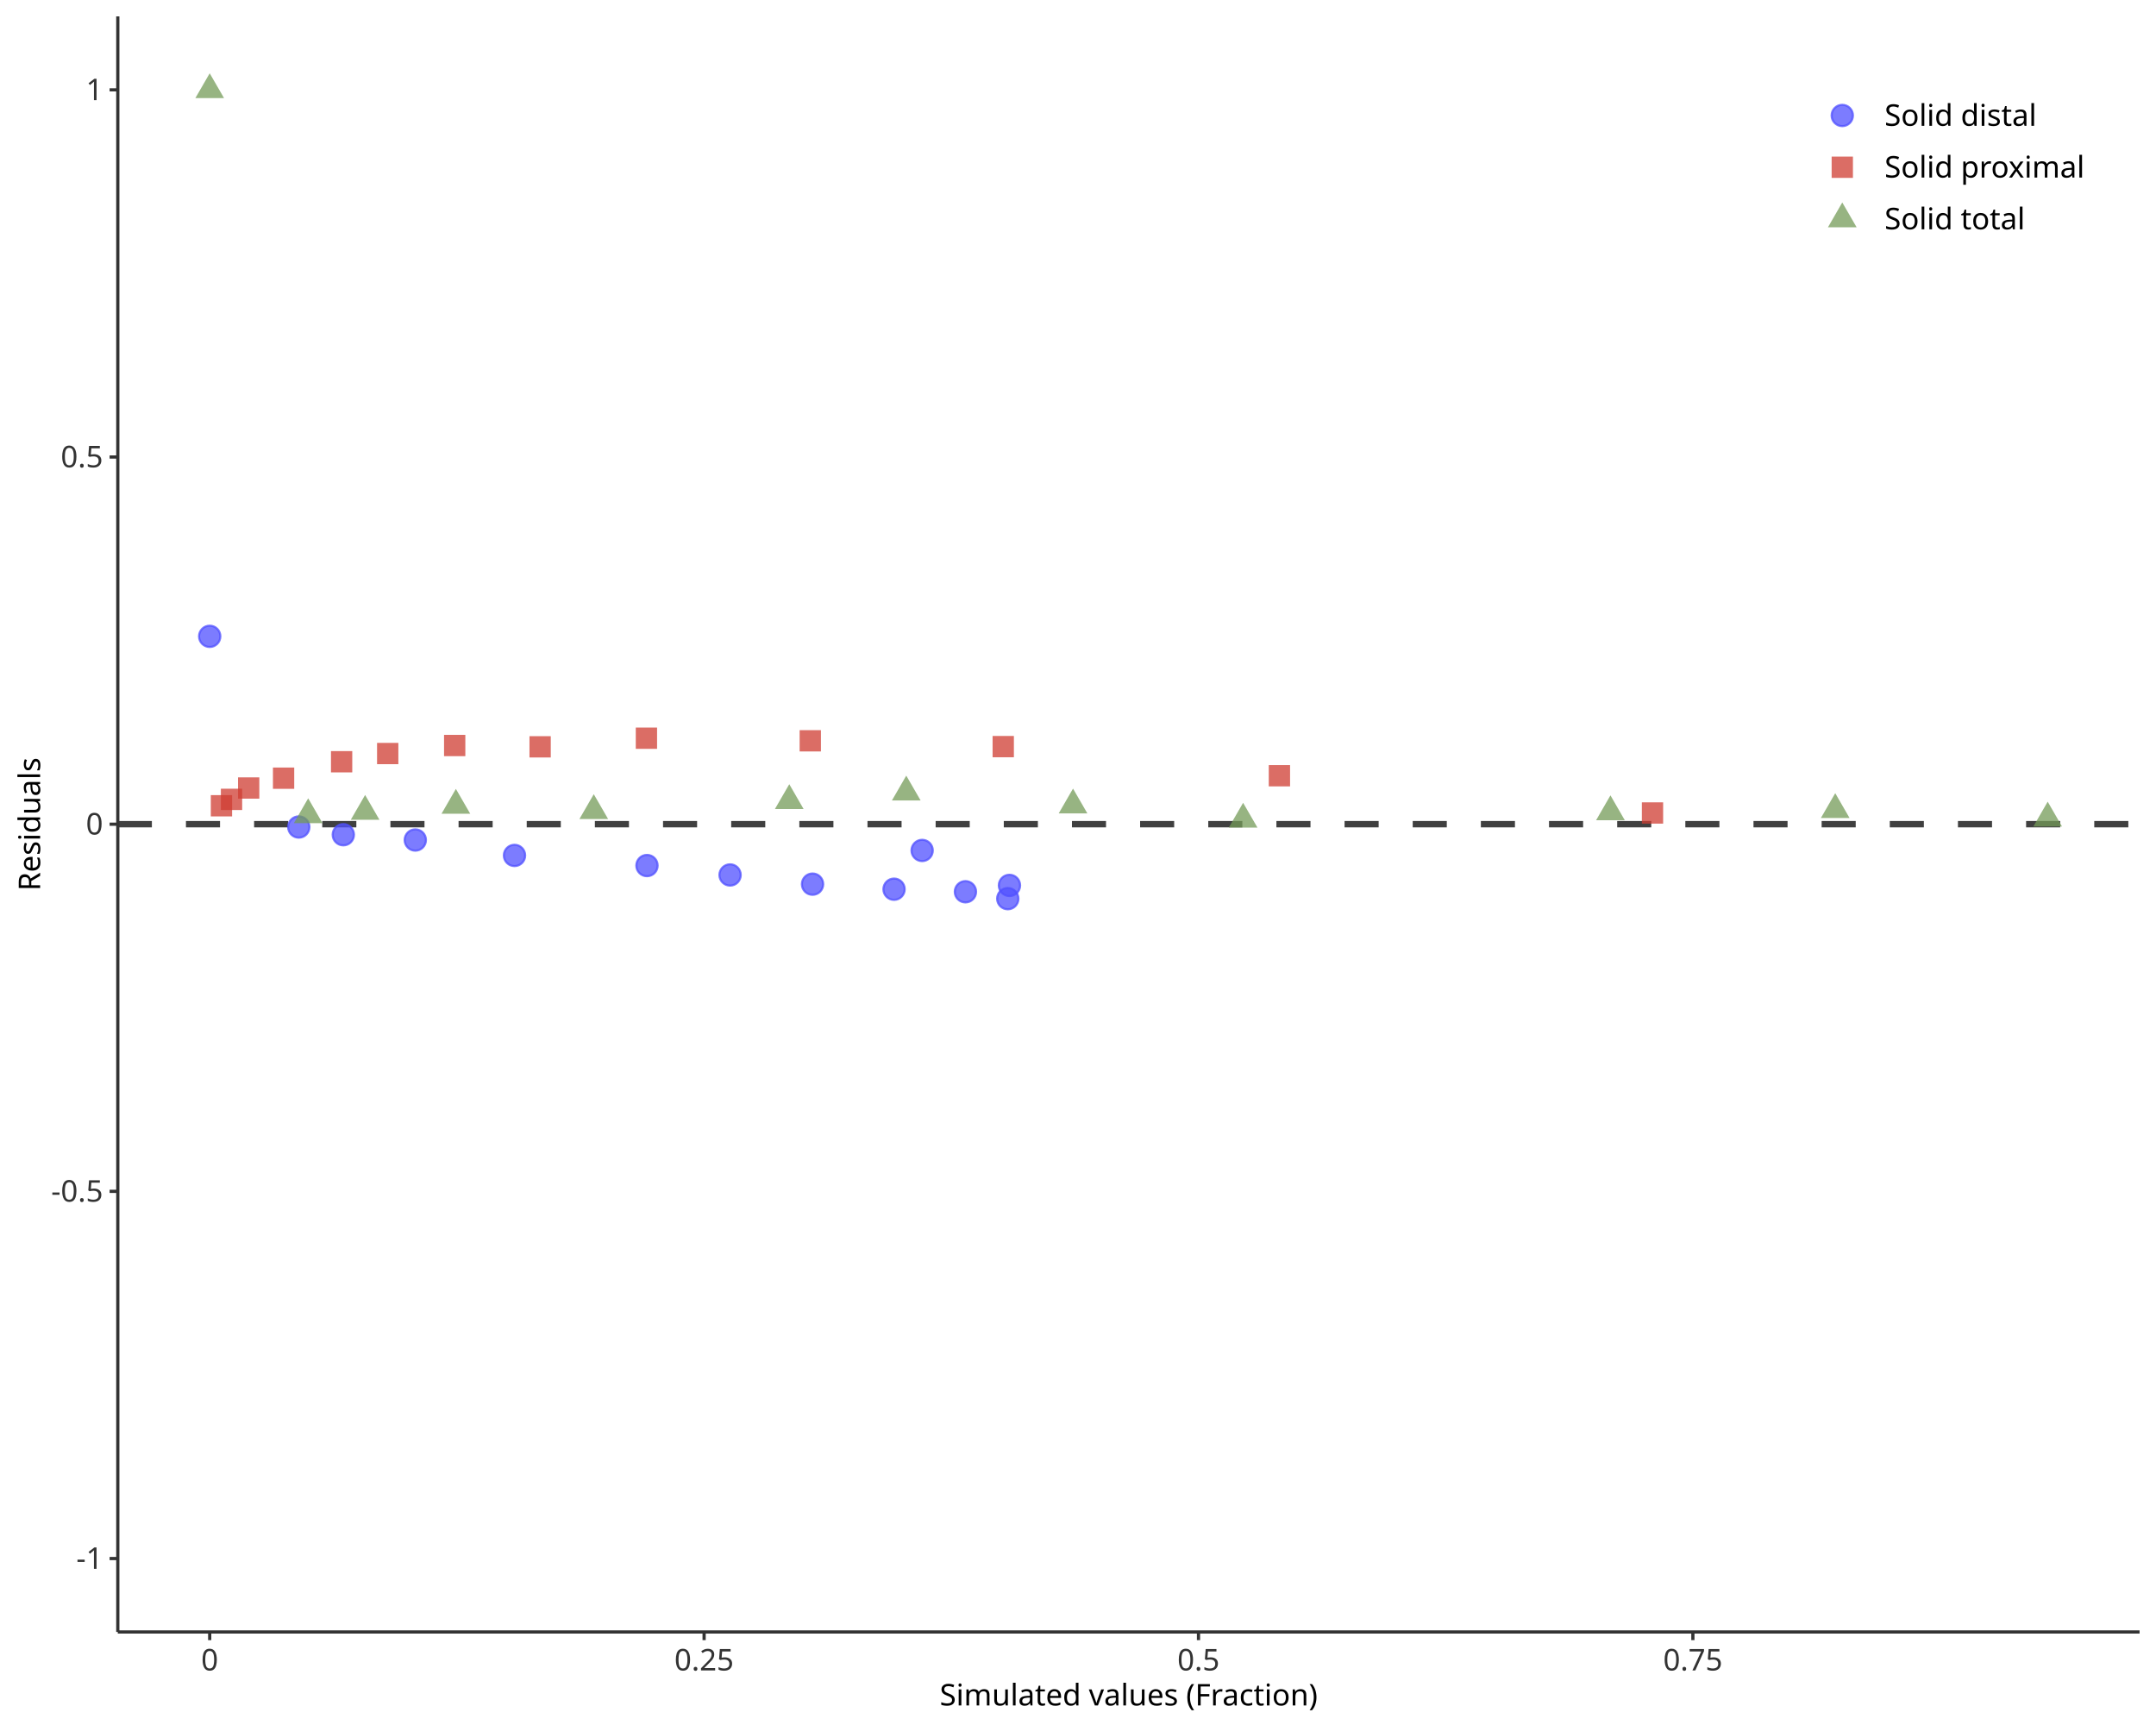
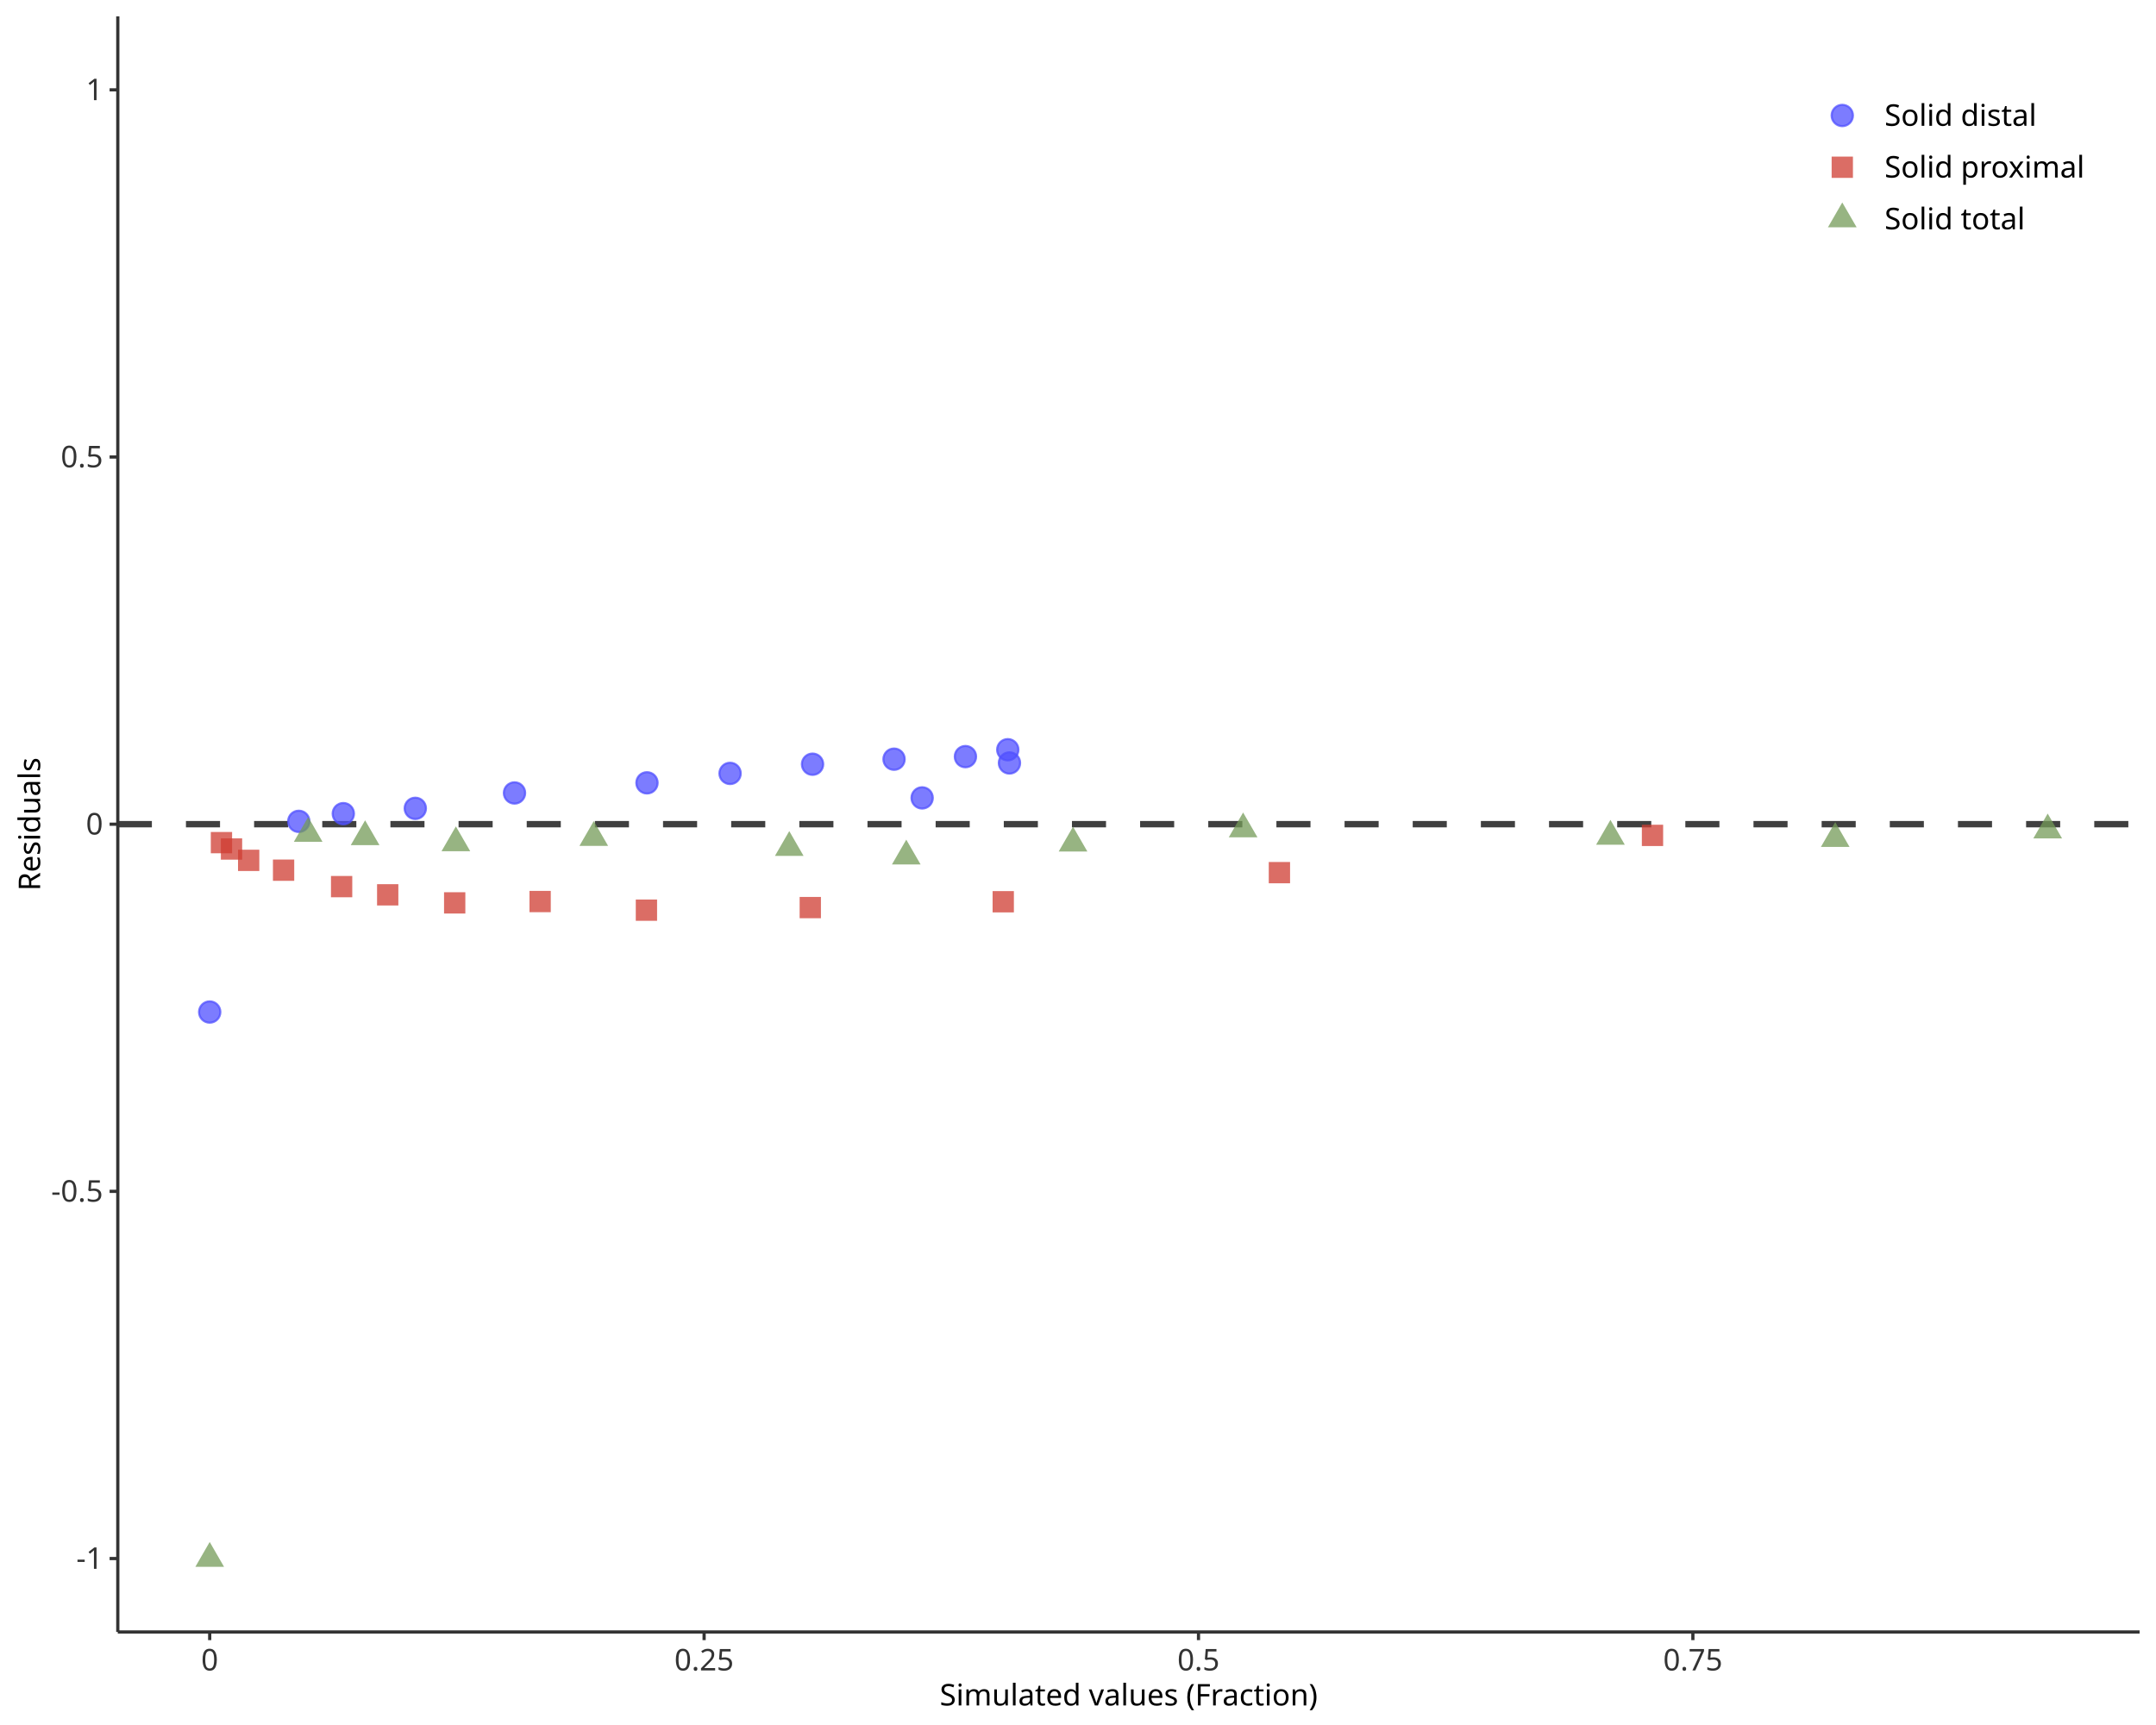
<svg xmlns="http://www.w3.org/2000/svg" class="svglite" data-engine-version="2.0" width="720.00pt" height="576.00pt" viewBox="0 0 720.00 576.00">
  <defs>
    <style type="text/css">
    .svglite line, .svglite polyline, .svglite polygon, .svglite path, .svglite rect, .svglite circle {
      fill: none;
      stroke: #000000;
      stroke-linecap: round;
      stroke-linejoin: round;
      stroke-miterlimit: 10.00;
    }
  </style>
  </defs>
  <rect width="100%" height="100%" style="stroke: none; fill: #FFFFFF;" />
  <defs>
    <clipPath id="cpMC4wMHw3MjAuMDB8MC4wMHw1NzYuMDA=">
      <rect x="0.00" y="0.00" width="720.00" height="576.00" />
    </clipPath>
  </defs>
  <g clip-path="url(#cpMC4wMHw3MjAuMDB8MC4wMHw1NzYuMDA=)">
    <rect x="0.00" y="0.00" width="720.00" height="576.00" style="stroke-width: 1.07; stroke: none; fill: #FFFFFF;" />
  </g>
  <defs>
    <clipPath id="cpMzkuMzR8NzE0LjUyfDUuNDh8NTQ0Ljkz">
      <rect x="39.34" y="5.48" width="675.18" height="539.45" />
    </clipPath>
  </defs>
  <g clip-path="url(#cpMzkuMzR8NzE0LjUyfDUuNDh8NTQ0Ljkz)">
    <rect x="39.34" y="5.48" width="675.18" height="539.45" style="stroke-width: 1.07; stroke: none; fill: #FFFFFF;" />
  </g>
  <g clip-path="url(#cpMC4wMHw3MjAuMDB8MC4wMHw1NzYuMDA=)">
</g>
  <g clip-path="url(#cpMzkuMzR8NzE0LjUyfDUuNDh8NTQ0Ljkz)">
</g>
  <g clip-path="url(#cpMC4wMHw3MjAuMDB8MC4wMHw1NzYuMDA=)">
</g>
  <g clip-path="url(#cpMzkuMzR8NzE0LjUyfDUuNDh8NTQ0Ljkz)">
</g>
  <g clip-path="url(#cpMC4wMHw3MjAuMDB8MC4wMHw1NzYuMDA=)">
</g>
  <g clip-path="url(#cpMzkuMzR8NzE0LjUyfDUuNDh8NTQ0Ljkz)">
</g>
  <g clip-path="url(#cpMC4wMHw3MjAuMDB8MC4wMHw1NzYuMDA=)">
</g>
  <g clip-path="url(#cpMzkuMzR8NzE0LjUyfDUuNDh8NTQ0Ljkz)">
</g>
  <g clip-path="url(#cpMC4wMHw3MjAuMDB8MC4wMHw1NzYuMDA=)">
</g>
  <g clip-path="url(#cpMzkuMzR8NzE0LjUyfDUuNDh8NTQ0Ljkz)">
</g>
  <g clip-path="url(#cpMC4wMHw3MjAuMDB8MC4wMHw1NzYuMDA=)">
</g>
  <g clip-path="url(#cpMzkuMzR8NzE0LjUyfDUuNDh8NTQ0Ljkz)">
</g>
  <g clip-path="url(#cpMC4wMHw3MjAuMDB8MC4wMHw1NzYuMDA=)">
</g>
  <g clip-path="url(#cpMzkuMzR8NzE0LjUyfDUuNDh8NTQ0Ljkz)">
</g>
  <g clip-path="url(#cpMC4wMHw3MjAuMDB8MC4wMHw1NzYuMDA=)">
</g>
  <g clip-path="url(#cpMzkuMzR8NzE0LjUyfDUuNDh8NTQ0Ljkz)">
</g>
  <g clip-path="url(#cpMC4wMHw3MjAuMDB8MC4wMHw1NzYuMDA=)">
</g>
  <g clip-path="url(#cpMzkuMzR8NzE0LjUyfDUuNDh8NTQ0Ljkz)">
</g>
  <g clip-path="url(#cpMC4wMHw3MjAuMDB8MC4wMHw1NzYuMDA=)">
</g>
  <g clip-path="url(#cpMzkuMzR8NzE0LjUyfDUuNDh8NTQ0Ljkz)">
</g>
  <g clip-path="url(#cpMC4wMHw3MjAuMDB8MC4wMHw1NzYuMDA=)">
</g>
  <g clip-path="url(#cpMzkuMzR8NzE0LjUyfDUuNDh8NTQ0Ljkz)">
</g>
  <g clip-path="url(#cpMC4wMHw3MjAuMDB8MC4wMHw1NzYuMDA=)">
</g>
  <g clip-path="url(#cpMzkuMzR8NzE0LjUyfDUuNDh8NTQ0Ljkz)">
</g>
  <g clip-path="url(#cpMC4wMHw3MjAuMDB8MC4wMHw1NzYuMDA=)">
</g>
  <g clip-path="url(#cpMzkuMzR8NzE0LjUyfDUuNDh8NTQ0Ljkz)">
</g>
  <g clip-path="url(#cpMC4wMHw3MjAuMDB8MC4wMHw1NzYuMDA=)">
</g>
  <g clip-path="url(#cpMzkuMzR8NzE0LjUyfDUuNDh8NTQ0Ljkz)">
</g>
  <g clip-path="url(#cpMC4wMHw3MjAuMDB8MC4wMHw1NzYuMDA=)">
</g>
  <g clip-path="url(#cpMzkuMzR8NzE0LjUyfDUuNDh8NTQ0Ljkz)">
</g>
  <g clip-path="url(#cpMC4wMHw3MjAuMDB8MC4wMHw1NzYuMDA=)">
</g>
  <g clip-path="url(#cpMzkuMzR8NzE0LjUyfDUuNDh8NTQ0Ljkz)">
    <line x1="39.34" y1="275.21" x2="714.52" y2="275.21" style="stroke-width: 2.13; stroke: #000000; stroke-opacity: 0.75; stroke-dasharray: 11.38,11.38; stroke-linecap: butt;" />
-     <circle cx="70.03" cy="212.48" r="3.56" style="stroke-width: 0.71; stroke: #5050FF; stroke-opacity: 0.75; fill: #5050FF; fill-opacity: 0.75;" />
-     <circle cx="307.95" cy="283.98" r="3.56" style="stroke-width: 0.71; stroke: #5050FF; stroke-opacity: 0.75; fill: #5050FF; fill-opacity: 0.75;" />
-     <circle cx="337.11" cy="295.65" r="3.56" style="stroke-width: 0.71; stroke: #5050FF; stroke-opacity: 0.75; fill: #5050FF; fill-opacity: 0.75;" />
-     <circle cx="336.55" cy="300.07" r="3.56" style="stroke-width: 0.71; stroke: #5050FF; stroke-opacity: 0.75; fill: #5050FF; fill-opacity: 0.75;" />
-     <circle cx="322.41" cy="297.77" r="3.56" style="stroke-width: 0.71; stroke: #5050FF; stroke-opacity: 0.75; fill: #5050FF; fill-opacity: 0.75;" />
-     <circle cx="298.57" cy="296.92" r="3.56" style="stroke-width: 0.71; stroke: #5050FF; stroke-opacity: 0.75; fill: #5050FF; fill-opacity: 0.75;" />
-     <circle cx="271.35" cy="295.23" r="3.56" style="stroke-width: 0.71; stroke: #5050FF; stroke-opacity: 0.75; fill: #5050FF; fill-opacity: 0.75;" />
-     <circle cx="243.81" cy="292.16" r="3.56" style="stroke-width: 0.71; stroke: #5050FF; stroke-opacity: 0.75; fill: #5050FF; fill-opacity: 0.75;" />
-     <circle cx="216.06" cy="289.02" r="3.56" style="stroke-width: 0.71; stroke: #5050FF; stroke-opacity: 0.75; fill: #5050FF; fill-opacity: 0.75;" />
-     <circle cx="171.82" cy="285.64" r="3.56" style="stroke-width: 0.71; stroke: #5050FF; stroke-opacity: 0.75; fill: #5050FF; fill-opacity: 0.75;" />
-     <circle cx="138.69" cy="280.49" r="3.56" style="stroke-width: 0.71; stroke: #5050FF; stroke-opacity: 0.75; fill: #5050FF; fill-opacity: 0.75;" />
-     <circle cx="114.65" cy="278.72" r="3.56" style="stroke-width: 0.71; stroke: #5050FF; stroke-opacity: 0.75; fill: #5050FF; fill-opacity: 0.75;" />
-     <circle cx="99.78" cy="276.15" r="3.56" style="stroke-width: 0.71; stroke: #5050FF; stroke-opacity: 0.75; fill: #5050FF; fill-opacity: 0.75;" />
-     <polygon points="548.30,275.02 555.41,275.02 555.41,267.91 548.30,267.91 " style="stroke-width: 0.71; stroke: none; fill: #CE3D32; fill-opacity: 0.75;" />
-     <polygon points="423.71,262.58 430.82,262.58 430.82,255.47 423.71,255.47 " style="stroke-width: 0.71; stroke: none; fill: #CE3D32; fill-opacity: 0.75;" />
-     <polygon points="331.48,252.86 338.59,252.86 338.59,245.75 331.48,245.75 " style="stroke-width: 0.71; stroke: none; fill: #CE3D32; fill-opacity: 0.75;" />
-     <polygon points="267.04,250.92 274.15,250.92 274.15,243.81 267.04,243.81 " style="stroke-width: 0.71; stroke: none; fill: #CE3D32; fill-opacity: 0.75;" />
-     <polygon points="212.32,250.05 219.43,250.05 219.43,242.94 212.32,242.94 " style="stroke-width: 0.71; stroke: none; fill: #CE3D32; fill-opacity: 0.75;" />
-     <polygon points="176.82,252.93 183.93,252.93 183.93,245.82 176.82,245.82 " style="stroke-width: 0.71; stroke: none; fill: #CE3D32; fill-opacity: 0.75;" />
-     <polygon points="148.29,252.49 155.40,252.49 155.40,245.38 148.29,245.38 " style="stroke-width: 0.71; stroke: none; fill: #CE3D32; fill-opacity: 0.75;" />
-     <polygon points="125.92,255.17 133.03,255.17 133.03,248.06 125.92,248.06 " style="stroke-width: 0.71; stroke: none; fill: #CE3D32; fill-opacity: 0.75;" />
-     <polygon points="110.53,257.91 117.64,257.91 117.64,250.80 110.53,250.80 " style="stroke-width: 0.71; stroke: none; fill: #CE3D32; fill-opacity: 0.75;" />
-     <polygon points="91.15,263.40 98.26,263.40 98.26,256.29 91.15,256.29 " style="stroke-width: 0.71; stroke: none; fill: #CE3D32; fill-opacity: 0.75;" />
-     <polygon points="79.49,266.68 86.60,266.68 86.60,259.57 79.49,259.57 " style="stroke-width: 0.71; stroke: none; fill: #CE3D32; fill-opacity: 0.75;" />
-     <polygon points="73.76,270.48 80.87,270.48 80.87,263.36 73.76,263.36 " style="stroke-width: 0.71; stroke: none; fill: #CE3D32; fill-opacity: 0.75;" />
-     <polygon points="70.40,272.61 77.51,272.61 77.51,265.50 70.40,265.50 " style="stroke-width: 0.71; stroke: none; fill: #CE3D32; fill-opacity: 0.75;" />
-     <polygon points="70.03,24.47 74.82,32.76 65.24,32.76 " style="stroke-width: 0.71; stroke: none; fill: #749B58; fill-opacity: 0.75;" />
-     <polygon points="683.83,267.69 688.62,275.99 679.04,275.99 " style="stroke-width: 0.71; stroke: none; fill: #749B58; fill-opacity: 0.75;" />
-     <polygon points="612.88,264.85 617.66,273.14 608.09,273.14 " style="stroke-width: 0.71; stroke: none; fill: #749B58; fill-opacity: 0.75;" />
-     <polygon points="537.81,265.58 542.60,273.88 533.02,273.88 " style="stroke-width: 0.71; stroke: none; fill: #749B58; fill-opacity: 0.75;" />
-     <polygon points="415.14,268.06 419.93,276.35 410.35,276.35 " style="stroke-width: 0.71; stroke: none; fill: #749B58; fill-opacity: 0.75;" />
-     <polygon points="358.34,263.32 363.13,271.61 353.55,271.61 " style="stroke-width: 0.71; stroke: none; fill: #749B58; fill-opacity: 0.75;" />
-     <polygon points="302.65,258.99 307.44,267.28 297.86,267.28 " style="stroke-width: 0.71; stroke: none; fill: #749B58; fill-opacity: 0.75;" />
-     <polygon points="263.58,261.85 268.36,270.14 258.79,270.14 " style="stroke-width: 0.71; stroke: none; fill: #749B58; fill-opacity: 0.75;" />
-     <polygon points="198.29,265.19 203.08,273.48 193.50,273.48 " style="stroke-width: 0.71; stroke: none; fill: #749B58; fill-opacity: 0.75;" />
-     <polygon points="152.24,263.42 157.03,271.71 147.45,271.71 " style="stroke-width: 0.71; stroke: none; fill: #749B58; fill-opacity: 0.75;" />
-     <polygon points="121.93,265.45 126.72,273.74 117.14,273.74 " style="stroke-width: 0.71; stroke: none; fill: #749B58; fill-opacity: 0.75;" />
-     <polygon points="102.92,266.56 107.70,274.86 98.13,274.86 " style="stroke-width: 0.71; stroke: none; fill: #749B58; fill-opacity: 0.75;" />
+     <circle cx="70.03" cy="337.93" r="3.56" style="stroke-width: 0.71; stroke: #5050FF; stroke-opacity: 0.75; fill: #5050FF; fill-opacity: 0.75;" />
+     <circle cx="307.95" cy="266.43" r="3.56" style="stroke-width: 0.71; stroke: #5050FF; stroke-opacity: 0.75; fill: #5050FF; fill-opacity: 0.75;" />
+     <circle cx="337.11" cy="254.76" r="3.56" style="stroke-width: 0.71; stroke: #5050FF; stroke-opacity: 0.75; fill: #5050FF; fill-opacity: 0.75;" />
+     <circle cx="336.55" cy="250.34" r="3.56" style="stroke-width: 0.71; stroke: #5050FF; stroke-opacity: 0.75; fill: #5050FF; fill-opacity: 0.75;" />
+     <circle cx="322.41" cy="252.64" r="3.56" style="stroke-width: 0.71; stroke: #5050FF; stroke-opacity: 0.75; fill: #5050FF; fill-opacity: 0.75;" />
+     <circle cx="298.57" cy="253.50" r="3.56" style="stroke-width: 0.71; stroke: #5050FF; stroke-opacity: 0.75; fill: #5050FF; fill-opacity: 0.75;" />
+     <circle cx="271.35" cy="255.18" r="3.56" style="stroke-width: 0.71; stroke: #5050FF; stroke-opacity: 0.75; fill: #5050FF; fill-opacity: 0.75;" />
+     <circle cx="243.81" cy="258.25" r="3.56" style="stroke-width: 0.71; stroke: #5050FF; stroke-opacity: 0.75; fill: #5050FF; fill-opacity: 0.75;" />
+     <circle cx="216.06" cy="261.40" r="3.56" style="stroke-width: 0.71; stroke: #5050FF; stroke-opacity: 0.75; fill: #5050FF; fill-opacity: 0.75;" />
+     <circle cx="171.82" cy="264.78" r="3.56" style="stroke-width: 0.71; stroke: #5050FF; stroke-opacity: 0.75; fill: #5050FF; fill-opacity: 0.75;" />
+     <circle cx="138.69" cy="269.92" r="3.56" style="stroke-width: 0.71; stroke: #5050FF; stroke-opacity: 0.75; fill: #5050FF; fill-opacity: 0.75;" />
+     <circle cx="114.65" cy="271.69" r="3.56" style="stroke-width: 0.71; stroke: #5050FF; stroke-opacity: 0.75; fill: #5050FF; fill-opacity: 0.75;" />
+     <circle cx="99.78" cy="274.26" r="3.56" style="stroke-width: 0.71; stroke: #5050FF; stroke-opacity: 0.75; fill: #5050FF; fill-opacity: 0.75;" />
+     <polygon points="548.30,282.50 555.41,282.50 555.41,275.39 548.30,275.39 " style="stroke-width: 0.71; stroke: none; fill: #CE3D32; fill-opacity: 0.75;" />
+     <polygon points="423.71,294.94 430.82,294.94 430.82,287.83 423.71,287.83 " style="stroke-width: 0.71; stroke: none; fill: #CE3D32; fill-opacity: 0.75;" />
+     <polygon points="331.48,304.66 338.59,304.66 338.59,297.55 331.48,297.55 " style="stroke-width: 0.71; stroke: none; fill: #CE3D32; fill-opacity: 0.75;" />
+     <polygon points="267.04,306.61 274.15,306.61 274.15,299.50 267.04,299.50 " style="stroke-width: 0.71; stroke: none; fill: #CE3D32; fill-opacity: 0.75;" />
+     <polygon points="212.32,307.47 219.43,307.47 219.43,300.36 212.32,300.36 " style="stroke-width: 0.71; stroke: none; fill: #CE3D32; fill-opacity: 0.75;" />
+     <polygon points="176.82,304.59 183.93,304.59 183.93,297.48 176.82,297.48 " style="stroke-width: 0.71; stroke: none; fill: #CE3D32; fill-opacity: 0.75;" />
+     <polygon points="148.29,305.04 155.40,305.04 155.40,297.93 148.29,297.93 " style="stroke-width: 0.71; stroke: none; fill: #CE3D32; fill-opacity: 0.75;" />
+     <polygon points="125.92,302.35 133.03,302.35 133.03,295.24 125.92,295.24 " style="stroke-width: 0.71; stroke: none; fill: #CE3D32; fill-opacity: 0.75;" />
+     <polygon points="110.53,299.61 117.64,299.61 117.64,292.50 110.53,292.50 " style="stroke-width: 0.71; stroke: none; fill: #CE3D32; fill-opacity: 0.75;" />
+     <polygon points="91.15,294.12 98.26,294.12 98.26,287.01 91.15,287.01 " style="stroke-width: 0.71; stroke: none; fill: #CE3D32; fill-opacity: 0.75;" />
+     <polygon points="79.49,290.84 86.60,290.84 86.60,283.73 79.49,283.73 " style="stroke-width: 0.71; stroke: none; fill: #CE3D32; fill-opacity: 0.75;" />
+     <polygon points="73.76,287.05 80.87,287.05 80.87,279.94 73.76,279.94 " style="stroke-width: 0.71; stroke: none; fill: #CE3D32; fill-opacity: 0.75;" />
+     <polygon points="70.40,284.92 77.51,284.92 77.51,277.81 70.40,277.81 " style="stroke-width: 0.71; stroke: none; fill: #CE3D32; fill-opacity: 0.75;" />
+     <polygon points="70.03,514.88 74.82,523.18 65.24,523.18 " style="stroke-width: 0.71; stroke: none; fill: #749B58; fill-opacity: 0.75;" />
+     <polygon points="683.83,271.66 688.62,279.95 679.04,279.95 " style="stroke-width: 0.71; stroke: none; fill: #749B58; fill-opacity: 0.75;" />
+     <polygon points="612.88,274.51 617.66,282.80 608.09,282.80 " style="stroke-width: 0.71; stroke: none; fill: #749B58; fill-opacity: 0.75;" />
+     <polygon points="537.81,273.77 542.60,282.06 533.02,282.06 " style="stroke-width: 0.71; stroke: none; fill: #749B58; fill-opacity: 0.75;" />
+     <polygon points="415.14,271.30 419.93,279.59 410.35,279.59 " style="stroke-width: 0.71; stroke: none; fill: #749B58; fill-opacity: 0.75;" />
+     <polygon points="358.34,276.04 363.13,284.33 353.55,284.33 " style="stroke-width: 0.71; stroke: none; fill: #749B58; fill-opacity: 0.75;" />
+     <polygon points="302.65,280.37 307.44,288.66 297.86,288.66 " style="stroke-width: 0.71; stroke: none; fill: #749B58; fill-opacity: 0.75;" />
+     <polygon points="263.58,277.51 268.36,285.80 258.79,285.80 " style="stroke-width: 0.71; stroke: none; fill: #749B58; fill-opacity: 0.75;" />
+     <polygon points="198.29,274.16 203.08,282.46 193.50,282.46 " style="stroke-width: 0.71; stroke: none; fill: #749B58; fill-opacity: 0.75;" />
+     <polygon points="152.24,275.94 157.03,284.23 147.45,284.23 " style="stroke-width: 0.71; stroke: none; fill: #749B58; fill-opacity: 0.75;" />
+     <polygon points="121.93,273.91 126.72,282.20 117.14,282.20 " style="stroke-width: 0.71; stroke: none; fill: #749B58; fill-opacity: 0.75;" />
+     <polygon points="102.92,272.79 107.70,281.09 98.13,281.09 " style="stroke-width: 0.71; stroke: none; fill: #749B58; fill-opacity: 0.75;" />
  </g>
  <g clip-path="url(#cpMC4wMHw3MjAuMDB8MC4wMHw1NzYuMDA=)">
    <polyline points="39.34,544.93 39.34,5.48 " style="stroke-width: 1.07; stroke: #333333; stroke-linecap: butt;" />
    <text x="34.41" y="523.85" text-anchor="end" style="font-size: 10.00px; fill: #333333; font-family: sans;" textLength="8.89px" lengthAdjust="spacingAndGlyphs">-1</text>
    <text x="34.41" y="401.25" text-anchor="end" style="font-size: 10.00px; fill: #333333; font-family: sans;" textLength="17.23px" lengthAdjust="spacingAndGlyphs">-0.5</text>
    <text x="34.41" y="278.65" text-anchor="end" style="font-size: 10.00px; fill: #333333; font-family: sans;" textLength="5.56px" lengthAdjust="spacingAndGlyphs">0</text>
    <text x="34.41" y="156.04" text-anchor="end" style="font-size: 10.00px; fill: #333333; font-family: sans;" textLength="13.90px" lengthAdjust="spacingAndGlyphs">0.5</text>
    <text x="34.41" y="33.44" text-anchor="end" style="font-size: 10.00px; fill: #333333; font-family: sans;" textLength="5.56px" lengthAdjust="spacingAndGlyphs">1</text>
    <polyline points="36.60,520.41 39.34,520.41 " style="stroke-width: 1.07; stroke: #333333; stroke-linecap: butt;" />
    <polyline points="36.60,397.81 39.34,397.81 " style="stroke-width: 1.07; stroke: #333333; stroke-linecap: butt;" />
    <polyline points="36.60,275.21 39.34,275.21 " style="stroke-width: 1.07; stroke: #333333; stroke-linecap: butt;" />
    <polyline points="36.60,152.60 39.34,152.60 " style="stroke-width: 1.07; stroke: #333333; stroke-linecap: butt;" />
    <polyline points="36.60,30.00 39.34,30.00 " style="stroke-width: 1.07; stroke: #333333; stroke-linecap: butt;" />
    <polyline points="39.34,544.93 714.52,544.93 " style="stroke-width: 1.07; stroke: #333333; stroke-linecap: butt;" />
    <polyline points="70.03,547.67 70.03,544.93 " style="stroke-width: 1.07; stroke: #333333; stroke-linecap: butt;" />
    <polyline points="235.14,547.67 235.14,544.93 " style="stroke-width: 1.07; stroke: #333333; stroke-linecap: butt;" />
    <polyline points="400.24,547.67 400.24,544.93 " style="stroke-width: 1.07; stroke: #333333; stroke-linecap: butt;" />
    <polyline points="565.34,547.67 565.34,544.93 " style="stroke-width: 1.07; stroke: #333333; stroke-linecap: butt;" />
    <text x="70.03" y="557.78" text-anchor="middle" style="font-size: 10.00px; fill: #333333; font-family: sans;" textLength="5.56px" lengthAdjust="spacingAndGlyphs">0</text>
    <text x="235.14" y="557.78" text-anchor="middle" style="font-size: 10.00px; fill: #333333; font-family: sans;" textLength="19.46px" lengthAdjust="spacingAndGlyphs">0.25</text>
    <text x="400.24" y="557.78" text-anchor="middle" style="font-size: 10.00px; fill: #333333; font-family: sans;" textLength="13.90px" lengthAdjust="spacingAndGlyphs">0.5</text>
    <text x="565.34" y="557.78" text-anchor="middle" style="font-size: 10.00px; fill: #333333; font-family: sans;" textLength="19.46px" lengthAdjust="spacingAndGlyphs">0.75</text>
    <text x="376.93" y="569.48" text-anchor="middle" style="font-size: 10.00px; font-family: sans;" textLength="121.73px" lengthAdjust="spacingAndGlyphs">Simulated values (Fraction)</text>
    <text transform="translate(13.40,275.21) rotate(-90)" text-anchor="middle" style="font-size: 10.00px; font-family: sans;" textLength="43.92px" lengthAdjust="spacingAndGlyphs">Residuals</text>
    <rect x="601.11" y="18.97" width="96.53" height="68.28" style="stroke-width: 1.07; stroke: none; fill: #FFFFFF;" />
    <rect x="606.59" y="29.92" width="17.28" height="17.28" style="stroke-width: 1.07; stroke: none; fill: #FFFFFF;" />
    <circle cx="615.23" cy="38.56" r="3.56" style="stroke-width: 0.71; stroke: #5050FF; stroke-opacity: 0.75; fill: #5050FF; fill-opacity: 0.75;" />
    <rect x="606.59" y="47.20" width="17.28" height="17.28" style="stroke-width: 1.07; stroke: none; fill: #FFFFFF;" />
    <polygon points="611.68,59.40 618.79,59.40 618.79,52.29 611.68,52.29 " style="stroke-width: 0.71; stroke: none; fill: #CE3D32; fill-opacity: 0.75;" />
    <rect x="606.59" y="64.48" width="17.28" height="17.28" style="stroke-width: 1.07; stroke: none; fill: #FFFFFF;" />
    <polygon points="615.23,67.60 620.02,75.89 610.45,75.89 " style="stroke-width: 0.71; stroke: none; fill: #749B58; fill-opacity: 0.75;" />
    <text x="629.35" y="42.01" style="font-size: 10.00px; font-family: sans;" textLength="48.36px" lengthAdjust="spacingAndGlyphs">Solid distal</text>
    <text x="629.35" y="59.29" style="font-size: 10.00px; font-family: sans;" textLength="62.81px" lengthAdjust="spacingAndGlyphs">Solid proximal</text>
    <text x="629.35" y="76.57" style="font-size: 10.00px; font-family: sans;" textLength="43.91px" lengthAdjust="spacingAndGlyphs">Solid total</text>
  </g>
</svg>
